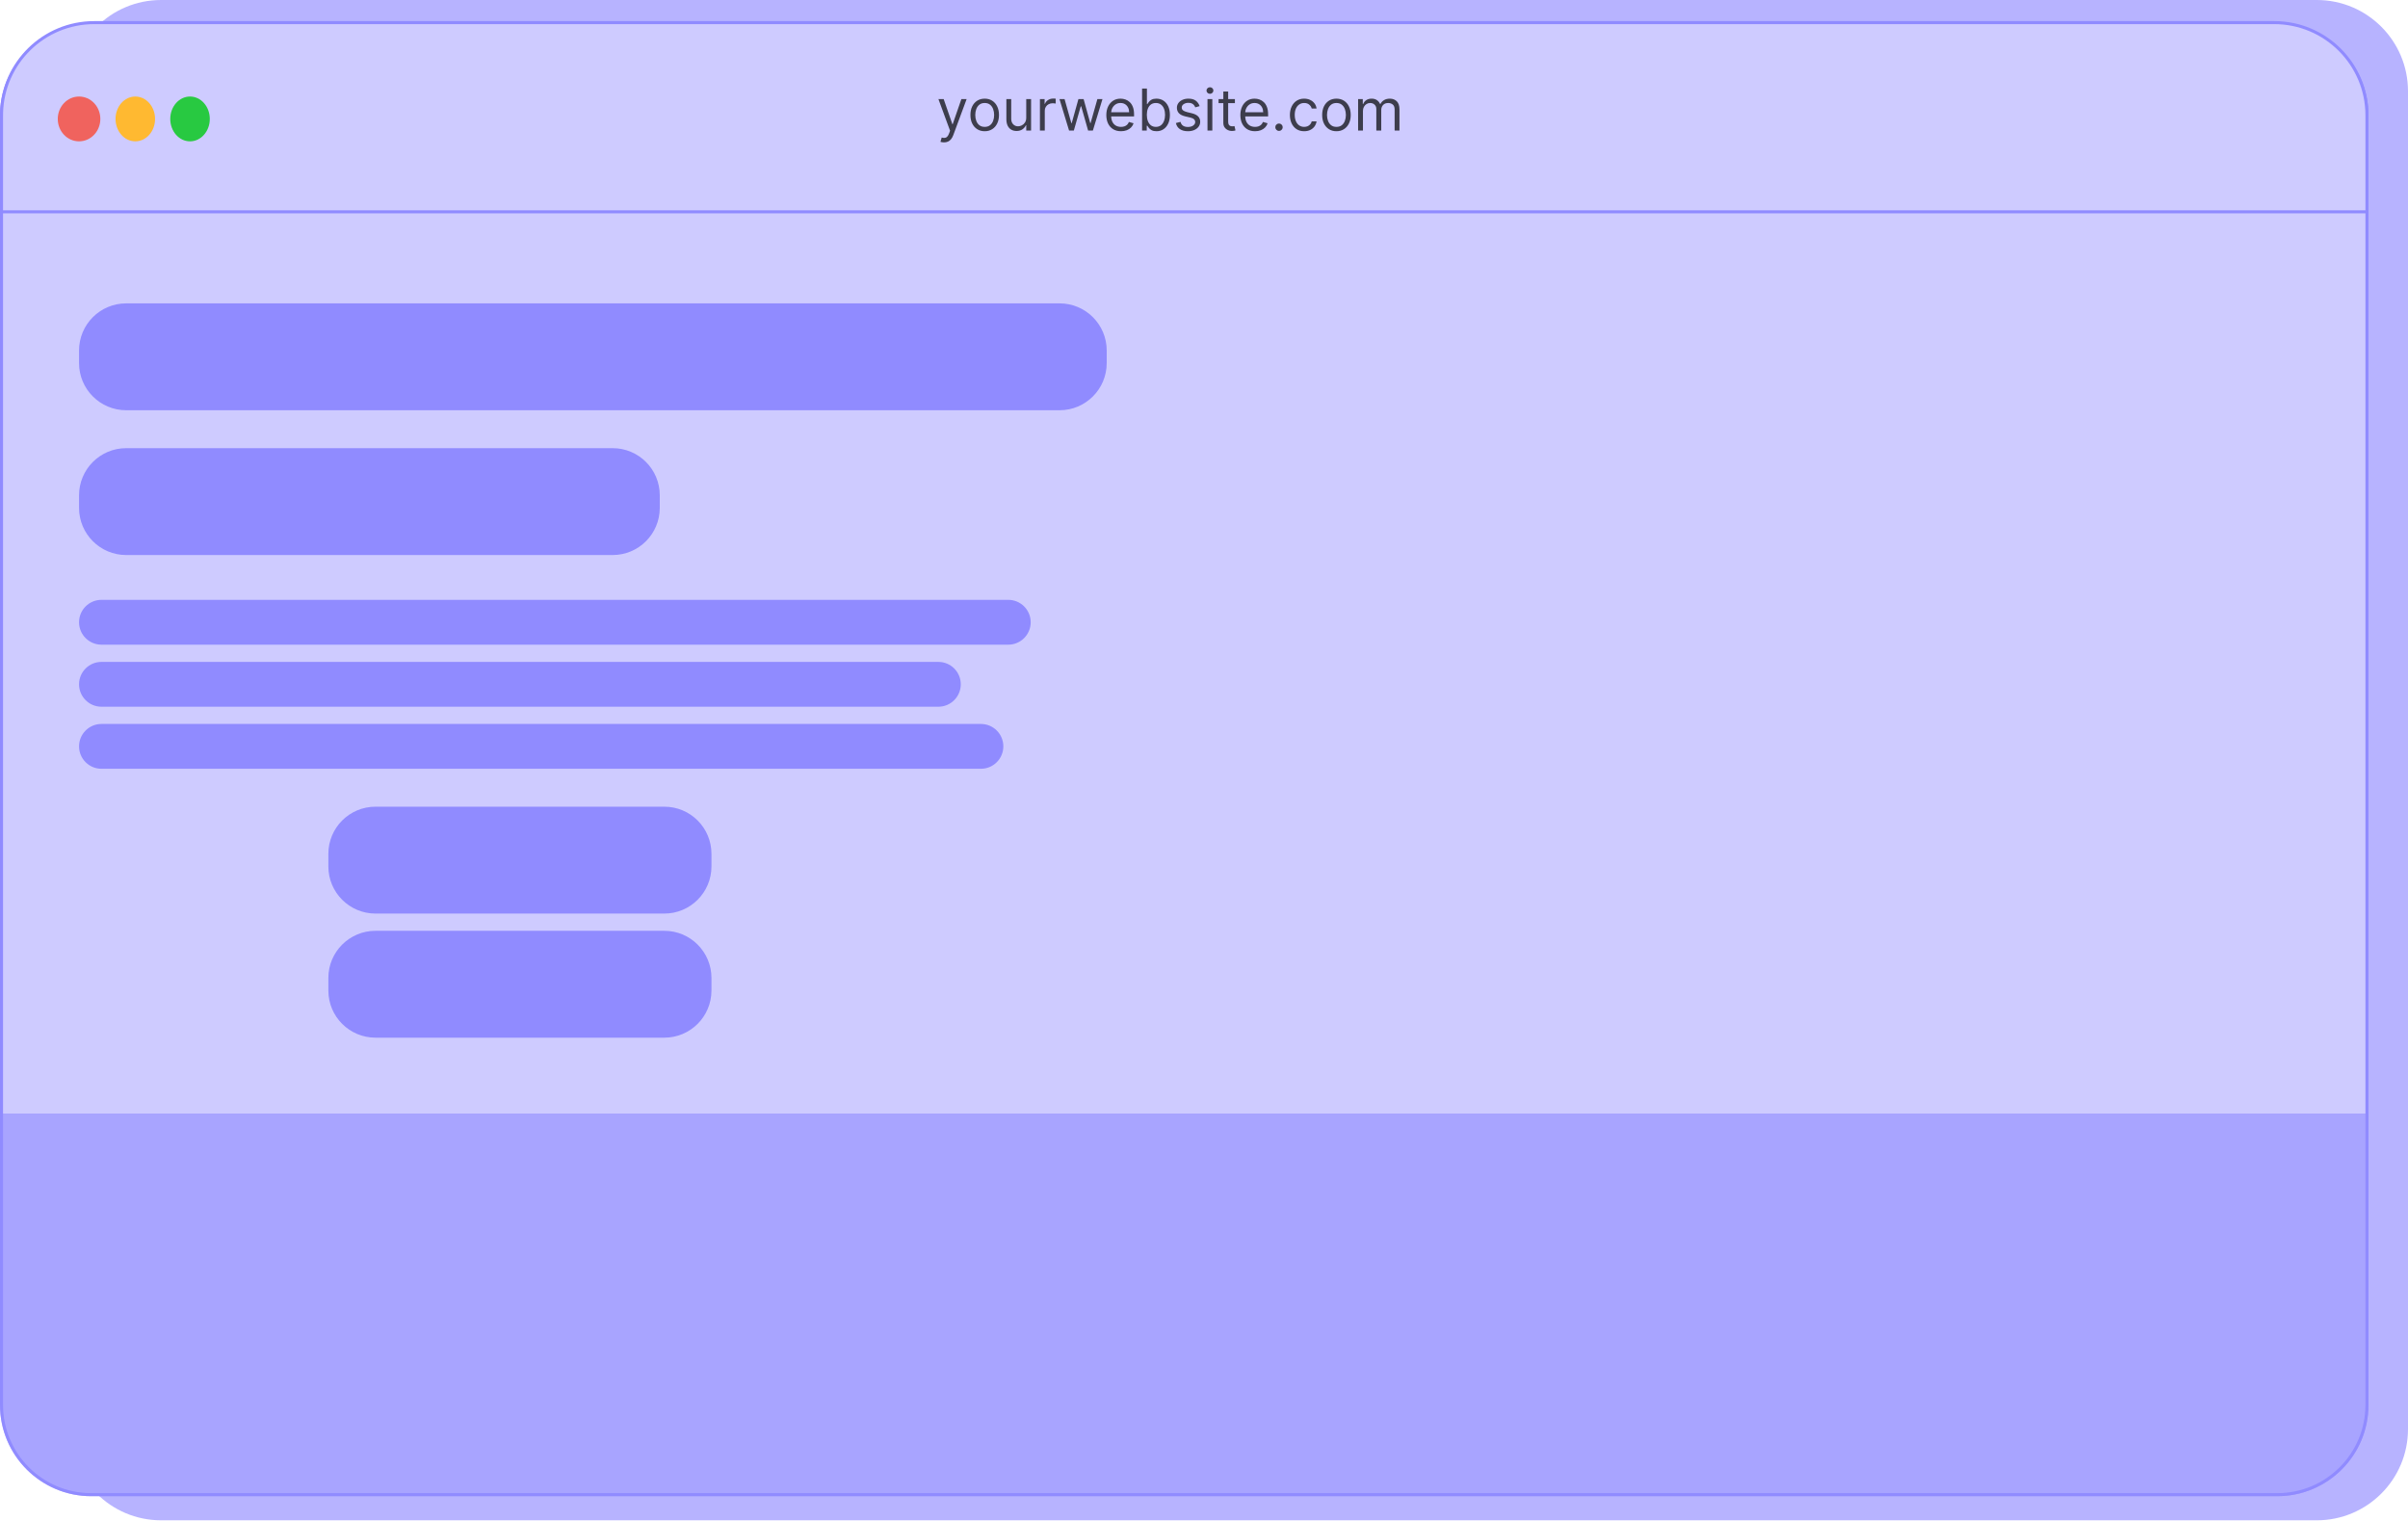
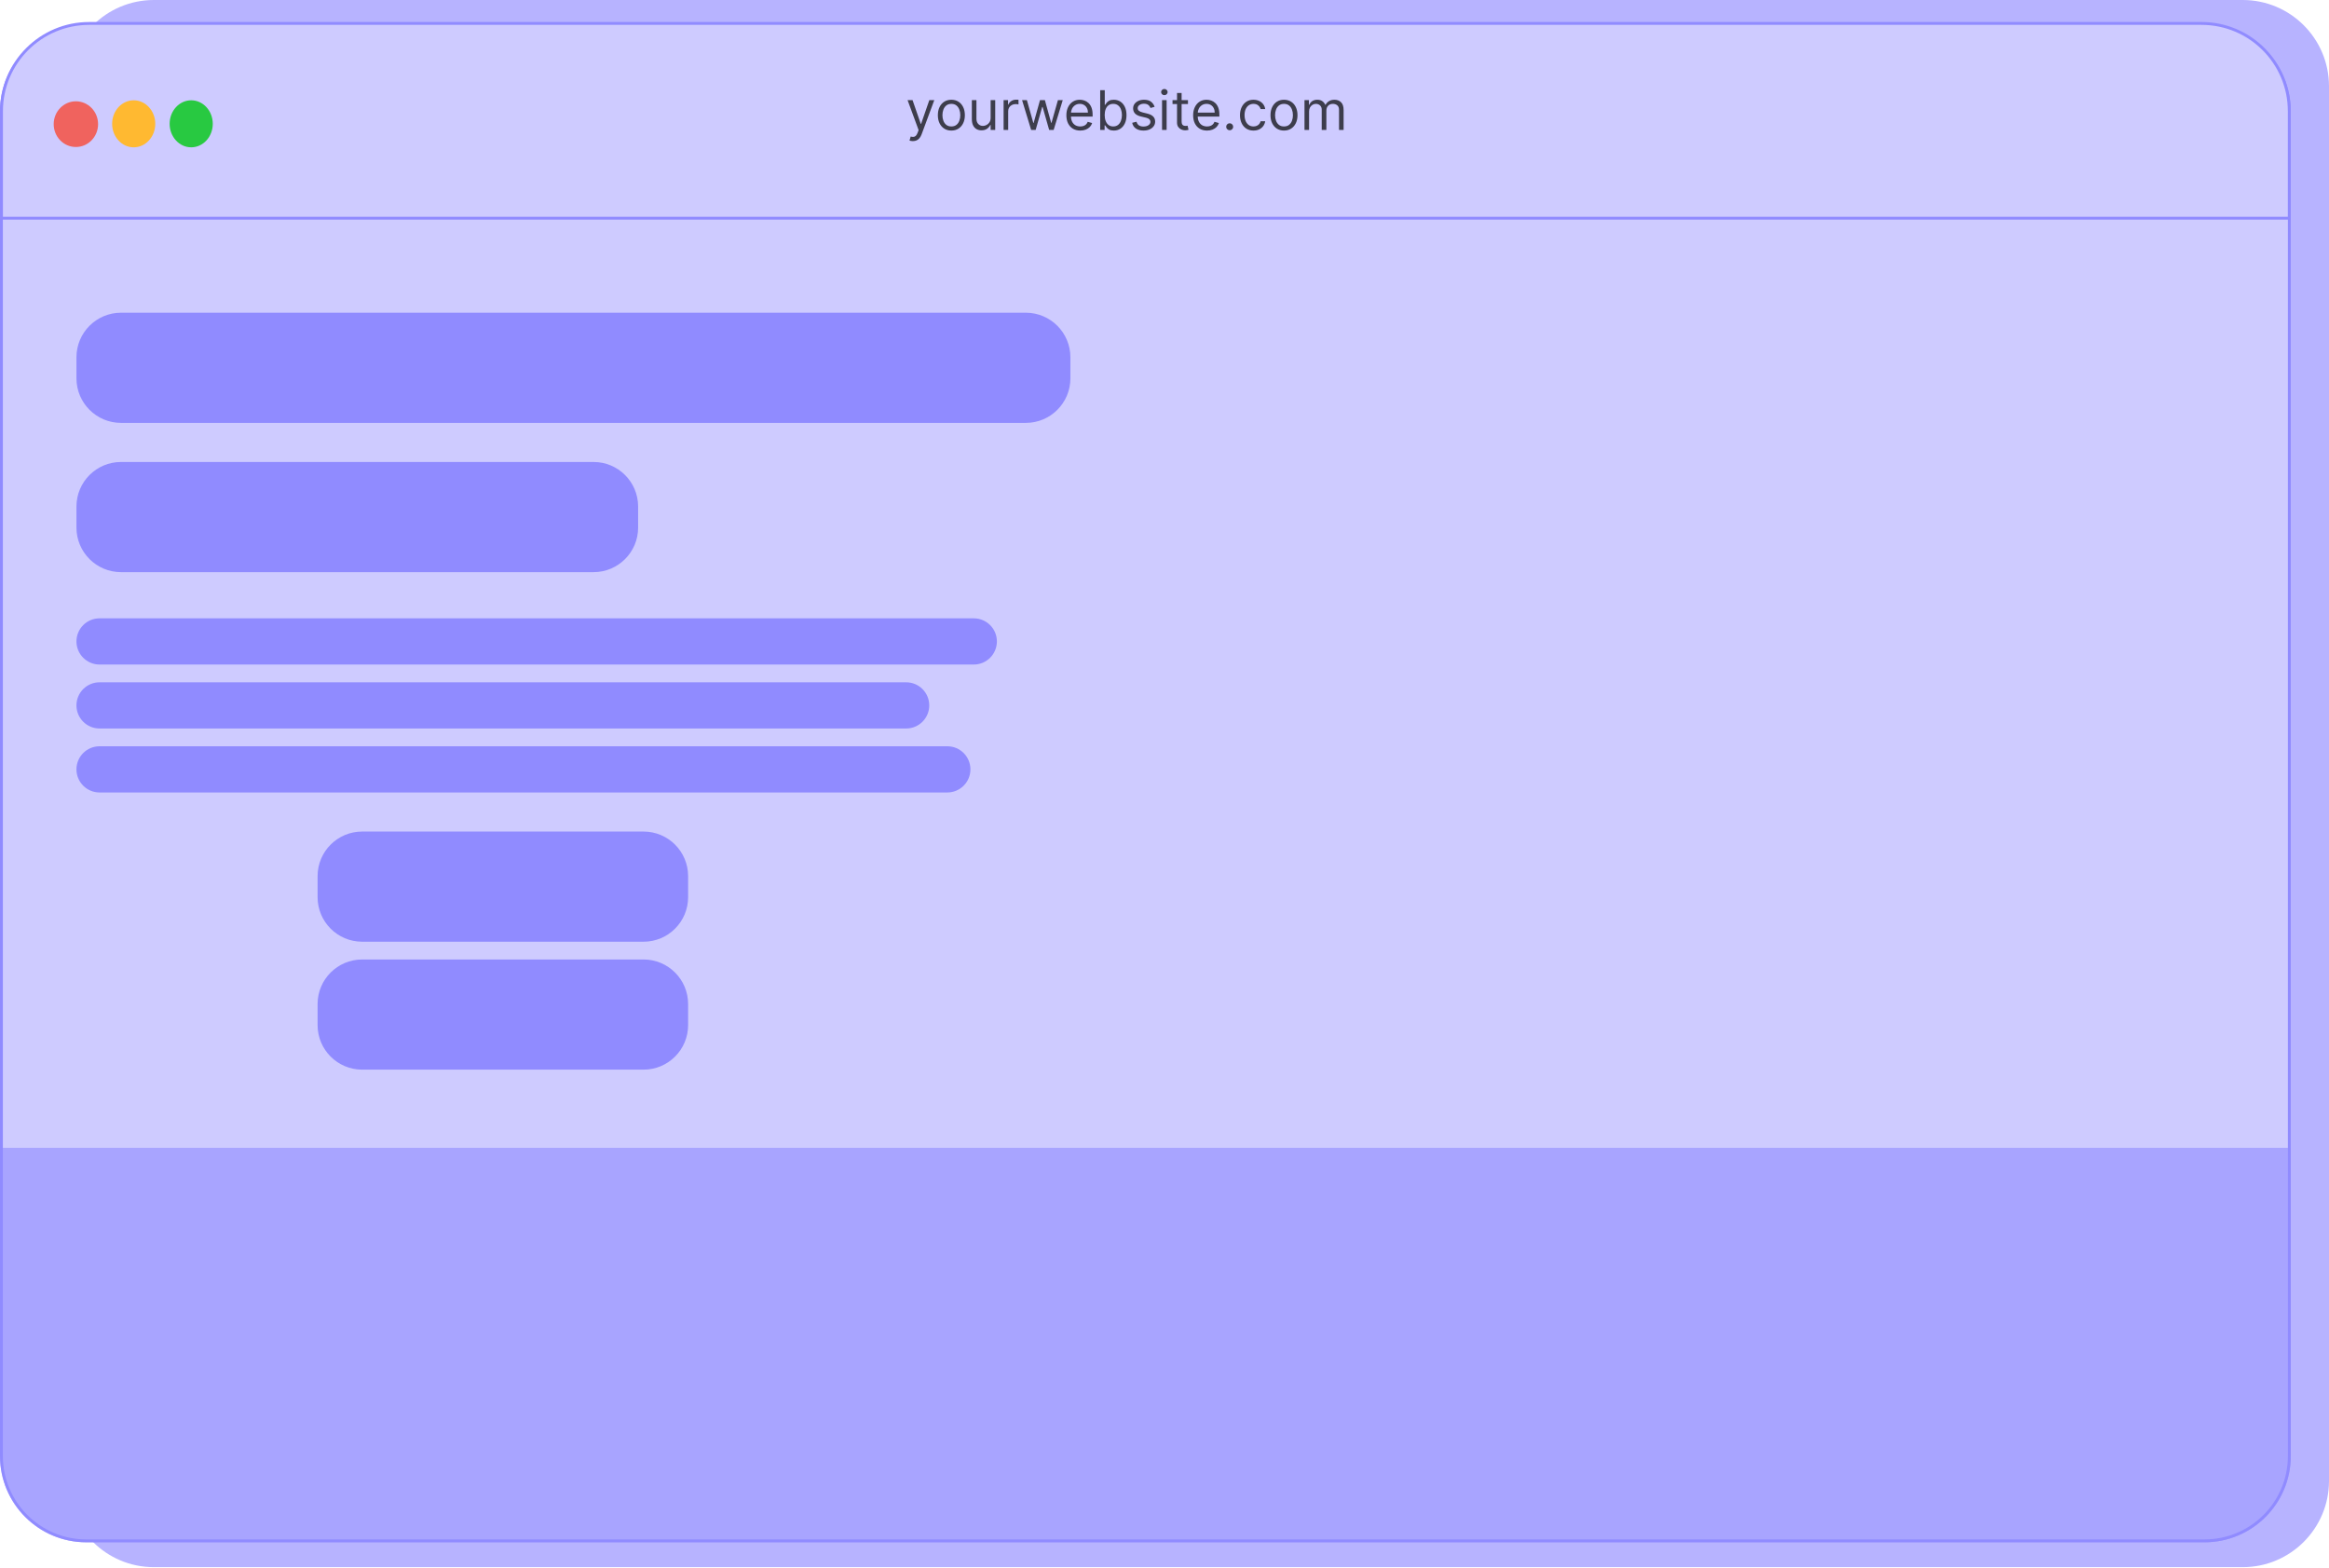
- <svg xmlns="http://www.w3.org/2000/svg" width="792" height="500" viewBox="0 0 792 500" fill="none">
-   <rect x="23" width="769" height="500" rx="30" fill="#B7B3FF" />
-   <rect x="0.5" y="8.436" width="778" height="483.127" rx="29.5" fill="#CECBFF" stroke="#908BFF" />
-   <path opacity="0.6" d="M0 366.213H779V462.064C779 478.632 765.569 492.064 749 492.064H30C13.431 492.064 0 478.632 0 462.064V366.213Z" fill="#908BFF" />
-   <path d="M748 7.436C764.845 7.436 778.5 21.092 778.5 37.937V69.661H0.5V37.937L0.51 37.149C0.927 20.669 14.418 7.436 31 7.436H748Z" fill="#CECBFF" stroke="#908BFF" />
-   <ellipse cx="26" cy="39.116" rx="7" ry="7.37" fill="#F0635E" />
-   <ellipse cx="44.5" cy="39.116" rx="6.5" ry="7.37" fill="#FFB931" />
-   <ellipse cx="62.5" cy="39.116" rx="6.5" ry="7.37" fill="#28C941" />
-   <path opacity="0.7" d="M310.483 46.83C310.213 46.83 309.972 46.807 309.761 46.762C309.55 46.722 309.403 46.681 309.322 46.641L309.727 45.237C310.114 45.336 310.456 45.372 310.753 45.345C311.05 45.318 311.313 45.186 311.542 44.947C311.776 44.713 311.99 44.333 312.183 43.807L312.48 42.997L308.648 32.58H310.375L313.236 40.838H313.344L316.205 32.58H317.932L313.533 44.455C313.335 44.99 313.09 45.433 312.797 45.784C312.505 46.139 312.165 46.402 311.778 46.573C311.396 46.744 310.964 46.83 310.483 46.83ZM323.873 43.159C322.937 43.159 322.116 42.937 321.41 42.491C320.708 42.046 320.16 41.423 319.764 40.622C319.372 39.822 319.177 38.886 319.177 37.816C319.177 36.736 319.372 35.794 319.764 34.988C320.16 34.183 320.708 33.558 321.41 33.113C322.116 32.667 322.937 32.445 323.873 32.445C324.808 32.445 325.627 32.667 326.329 33.113C327.035 33.558 327.584 34.183 327.975 34.988C328.371 35.794 328.569 36.736 328.569 37.816C328.569 38.886 328.371 39.822 327.975 40.622C327.584 41.423 327.035 42.046 326.329 42.491C325.627 42.937 324.808 43.159 323.873 43.159ZM323.873 41.729C324.583 41.729 325.168 41.547 325.627 41.182C326.086 40.818 326.425 40.339 326.646 39.745C326.866 39.151 326.976 38.508 326.976 37.816C326.976 37.123 326.866 36.477 326.646 35.879C326.425 35.281 326.086 34.797 325.627 34.428C325.168 34.059 324.583 33.875 323.873 33.875C323.162 33.875 322.577 34.059 322.118 34.428C321.66 34.797 321.32 35.281 321.1 35.879C320.879 36.477 320.769 37.123 320.769 37.816C320.769 38.508 320.879 39.151 321.1 39.745C321.32 40.339 321.66 40.818 322.118 41.182C322.577 41.547 323.162 41.729 323.873 41.729ZM337.531 38.706V32.58H339.123V42.943H337.531V41.189H337.423C337.18 41.715 336.802 42.163 336.289 42.532C335.776 42.896 335.129 43.078 334.346 43.078C333.698 43.078 333.122 42.937 332.619 42.653C332.115 42.365 331.719 41.934 331.431 41.358C331.143 40.778 330.999 40.047 330.999 39.165V32.58H332.592V39.057C332.592 39.813 332.803 40.415 333.226 40.865C333.653 41.315 334.198 41.54 334.859 41.54C335.255 41.54 335.657 41.439 336.066 41.236C336.48 41.034 336.827 40.724 337.106 40.305C337.389 39.887 337.531 39.354 337.531 38.706ZM342.039 42.943V32.58H343.578V34.145H343.686C343.875 33.632 344.217 33.216 344.711 32.897C345.206 32.577 345.764 32.418 346.385 32.418C346.502 32.418 346.648 32.42 346.823 32.425C346.999 32.429 347.131 32.436 347.221 32.445V34.064C347.167 34.05 347.044 34.03 346.85 34.003C346.661 33.972 346.461 33.956 346.25 33.956C345.746 33.956 345.296 34.062 344.9 34.273C344.509 34.48 344.199 34.768 343.969 35.137C343.744 35.501 343.632 35.917 343.632 36.385V42.943H342.039ZM351.624 42.943L348.466 32.58H350.139L352.379 40.514H352.487L354.7 32.58H356.401L358.587 40.487H358.695L360.935 32.58H362.608L359.45 42.943H357.885L355.618 34.982H355.456L353.189 42.943H351.624ZM368.706 43.159C367.707 43.159 366.846 42.939 366.122 42.498C365.402 42.053 364.847 41.432 364.455 40.636C364.068 39.835 363.875 38.904 363.875 37.842C363.875 36.781 364.068 35.845 364.455 35.036C364.847 34.221 365.391 33.587 366.088 33.133C366.79 32.674 367.608 32.445 368.544 32.445C369.084 32.445 369.617 32.535 370.143 32.715C370.669 32.895 371.148 33.187 371.58 33.592C372.012 33.992 372.356 34.523 372.612 35.184C372.869 35.845 372.997 36.659 372.997 37.627V38.301H365.008V36.925H371.378C371.378 36.34 371.261 35.818 371.027 35.359C370.797 34.901 370.469 34.539 370.042 34.273C369.619 34.008 369.12 33.875 368.544 33.875C367.91 33.875 367.361 34.032 366.898 34.347C366.439 34.658 366.086 35.063 365.838 35.562C365.591 36.061 365.467 36.596 365.467 37.168V38.085C365.467 38.868 365.602 39.532 365.872 40.076C366.146 40.615 366.527 41.027 367.012 41.31C367.498 41.589 368.063 41.729 368.706 41.729C369.124 41.729 369.502 41.67 369.839 41.553C370.181 41.432 370.476 41.252 370.723 41.014C370.971 40.771 371.162 40.469 371.297 40.109L372.835 40.541C372.673 41.063 372.401 41.522 372.019 41.918C371.636 42.309 371.164 42.615 370.602 42.835C370.04 43.051 369.408 43.159 368.706 43.159ZM375.635 42.943V29.125H377.228V34.226H377.362C377.479 34.046 377.641 33.817 377.848 33.538C378.06 33.254 378.361 33.002 378.752 32.782C379.148 32.557 379.684 32.445 380.358 32.445C381.231 32.445 382 32.663 382.666 33.099C383.331 33.535 383.851 34.154 384.224 34.955C384.598 35.755 384.784 36.7 384.784 37.788C384.784 38.886 384.598 39.837 384.224 40.642C383.851 41.443 383.334 42.064 382.672 42.505C382.011 42.941 381.249 43.159 380.385 43.159C379.719 43.159 379.186 43.049 378.786 42.829C378.386 42.604 378.078 42.349 377.862 42.066C377.646 41.778 377.479 41.54 377.362 41.351H377.174V42.943H375.635ZM377.201 37.761C377.201 38.544 377.315 39.235 377.545 39.833C377.774 40.427 378.109 40.892 378.55 41.23C378.991 41.562 379.531 41.729 380.169 41.729C380.835 41.729 381.391 41.553 381.836 41.203C382.286 40.847 382.623 40.37 382.848 39.772C383.077 39.169 383.192 38.499 383.192 37.761C383.192 37.033 383.08 36.376 382.855 35.791C382.634 35.202 382.299 34.736 381.849 34.395C381.404 34.048 380.844 33.875 380.169 33.875C379.522 33.875 378.977 34.039 378.536 34.368C378.096 34.691 377.763 35.146 377.538 35.731C377.313 36.311 377.201 36.988 377.201 37.761ZM394.561 34.901L393.131 35.306C393.041 35.067 392.908 34.836 392.733 34.611C392.562 34.381 392.328 34.192 392.031 34.044C391.734 33.895 391.354 33.821 390.891 33.821C390.256 33.821 389.728 33.967 389.305 34.26C388.887 34.548 388.677 34.914 388.677 35.359C388.677 35.755 388.821 36.068 389.109 36.297C389.397 36.527 389.847 36.718 390.459 36.871L391.997 37.249C392.924 37.474 393.614 37.818 394.068 38.281C394.523 38.74 394.75 39.331 394.75 40.056C394.75 40.649 394.579 41.18 394.237 41.648C393.9 42.116 393.427 42.484 392.82 42.754C392.213 43.024 391.507 43.159 390.702 43.159C389.645 43.159 388.77 42.93 388.077 42.471C387.384 42.012 386.946 41.342 386.761 40.46L388.273 40.083C388.417 40.64 388.689 41.059 389.089 41.337C389.494 41.616 390.022 41.756 390.675 41.756C391.417 41.756 392.006 41.598 392.442 41.283C392.883 40.964 393.104 40.582 393.104 40.136C393.104 39.777 392.978 39.475 392.726 39.232C392.474 38.985 392.087 38.8 391.565 38.679L389.838 38.274C388.889 38.049 388.192 37.701 387.746 37.228C387.306 36.752 387.085 36.156 387.085 35.441C387.085 34.856 387.249 34.338 387.578 33.889C387.911 33.439 388.363 33.086 388.934 32.829C389.51 32.573 390.162 32.445 390.891 32.445C391.916 32.445 392.721 32.67 393.306 33.119C393.895 33.569 394.314 34.163 394.561 34.901ZM397.147 42.943V32.58H398.739V42.943H397.147ZM397.956 30.852C397.646 30.852 397.378 30.747 397.154 30.535C396.933 30.324 396.823 30.07 396.823 29.773C396.823 29.476 396.933 29.222 397.154 29.01C397.378 28.799 397.646 28.693 397.956 28.693C398.267 28.693 398.532 28.799 398.753 29.01C398.978 29.222 399.09 29.476 399.09 29.773C399.09 30.07 398.978 30.324 398.753 30.535C398.532 30.747 398.267 30.852 397.956 30.852ZM406.163 32.58V33.929H400.792V32.58H406.163ZM402.357 30.097H403.95V39.974C403.95 40.424 404.015 40.762 404.145 40.987C404.28 41.207 404.451 41.355 404.658 41.432C404.87 41.504 405.092 41.54 405.326 41.54C405.502 41.54 405.645 41.531 405.758 41.513C405.87 41.49 405.96 41.472 406.028 41.459L406.352 42.889C406.244 42.93 406.093 42.97 405.9 43.011C405.706 43.056 405.461 43.078 405.164 43.078C404.714 43.078 404.274 42.981 403.842 42.788C403.414 42.595 403.059 42.3 402.776 41.904C402.497 41.508 402.357 41.009 402.357 40.406V30.097ZM412.792 43.159C411.793 43.159 410.932 42.939 410.208 42.498C409.488 42.053 408.932 41.432 408.541 40.636C408.154 39.835 407.961 38.904 407.961 37.842C407.961 36.781 408.154 35.845 408.541 35.036C408.932 34.221 409.477 33.587 410.174 33.133C410.876 32.674 411.694 32.445 412.63 32.445C413.17 32.445 413.703 32.535 414.229 32.715C414.755 32.895 415.234 33.187 415.666 33.592C416.098 33.992 416.442 34.523 416.698 35.184C416.955 35.845 417.083 36.659 417.083 37.627V38.301H409.094V36.925H415.464C415.464 36.34 415.347 35.818 415.113 35.359C414.883 34.901 414.555 34.539 414.128 34.273C413.705 34.008 413.206 33.875 412.63 33.875C411.996 33.875 411.447 34.032 410.984 34.347C410.525 34.658 410.172 35.063 409.924 35.562C409.677 36.061 409.553 36.596 409.553 37.168V38.085C409.553 38.868 409.688 39.532 409.958 40.076C410.232 40.615 410.612 41.027 411.098 41.31C411.584 41.589 412.149 41.729 412.792 41.729C413.21 41.729 413.588 41.67 413.925 41.553C414.267 41.432 414.562 41.252 414.809 41.014C415.057 40.771 415.248 40.469 415.383 40.109L416.921 40.541C416.759 41.063 416.487 41.522 416.105 41.918C415.722 42.309 415.25 42.615 414.688 42.835C414.126 43.051 413.494 43.159 412.792 43.159ZM420.666 43.051C420.333 43.051 420.047 42.932 419.809 42.694C419.57 42.455 419.451 42.17 419.451 41.837C419.451 41.504 419.57 41.218 419.809 40.98C420.047 40.742 420.333 40.622 420.666 40.622C420.999 40.622 421.284 40.742 421.523 40.98C421.761 41.218 421.88 41.504 421.88 41.837C421.88 42.057 421.824 42.26 421.712 42.444C421.604 42.628 421.457 42.777 421.273 42.889C421.093 42.997 420.891 43.051 420.666 43.051ZM428.948 43.159C427.976 43.159 427.14 42.93 426.438 42.471C425.736 42.012 425.196 41.38 424.819 40.575C424.441 39.77 424.252 38.85 424.252 37.816C424.252 36.763 424.445 35.834 424.832 35.029C425.223 34.219 425.768 33.587 426.465 33.133C427.167 32.674 427.985 32.445 428.921 32.445C429.65 32.445 430.306 32.58 430.891 32.849C431.476 33.119 431.955 33.497 432.328 33.983C432.702 34.469 432.933 35.036 433.023 35.683H431.431C431.309 35.211 431.04 34.793 430.621 34.428C430.207 34.059 429.65 33.875 428.948 33.875C428.327 33.875 427.783 34.037 427.315 34.361C426.852 34.68 426.49 35.132 426.229 35.717C425.972 36.297 425.844 36.979 425.844 37.761C425.844 38.562 425.97 39.259 426.222 39.853C426.478 40.447 426.838 40.908 427.302 41.236C427.769 41.565 428.318 41.729 428.948 41.729C429.362 41.729 429.737 41.657 430.075 41.513C430.412 41.369 430.698 41.162 430.932 40.892C431.165 40.622 431.332 40.298 431.431 39.921H433.023C432.933 40.532 432.711 41.083 432.355 41.574C432.004 42.059 431.539 42.446 430.959 42.734C430.383 43.017 429.713 43.159 428.948 43.159ZM439.561 43.159C438.626 43.159 437.805 42.937 437.098 42.491C436.397 42.046 435.848 41.423 435.452 40.622C435.061 39.822 434.865 38.886 434.865 37.816C434.865 36.736 435.061 35.794 435.452 34.988C435.848 34.183 436.397 33.558 437.098 33.113C437.805 32.667 438.626 32.445 439.561 32.445C440.497 32.445 441.315 32.667 442.017 33.113C442.723 33.558 443.272 34.183 443.663 34.988C444.059 35.794 444.257 36.736 444.257 37.816C444.257 38.886 444.059 39.822 443.663 40.622C443.272 41.423 442.723 42.046 442.017 42.491C441.315 42.937 440.497 43.159 439.561 43.159ZM439.561 41.729C440.272 41.729 440.857 41.547 441.315 41.182C441.774 40.818 442.114 40.339 442.334 39.745C442.555 39.151 442.665 38.508 442.665 37.816C442.665 37.123 442.555 36.477 442.334 35.879C442.114 35.281 441.774 34.797 441.315 34.428C440.857 34.059 440.272 33.875 439.561 33.875C438.85 33.875 438.266 34.059 437.807 34.428C437.348 34.797 437.008 35.281 436.788 35.879C436.568 36.477 436.457 37.123 436.457 37.816C436.457 38.508 436.568 39.151 436.788 39.745C437.008 40.339 437.348 40.818 437.807 41.182C438.266 41.547 438.85 41.729 439.561 41.729ZM446.688 42.943V32.58H448.226V34.199H448.361C448.577 33.646 448.926 33.216 449.407 32.91C449.888 32.6 450.466 32.445 451.141 32.445C451.825 32.445 452.394 32.6 452.848 32.91C453.307 33.216 453.664 33.646 453.921 34.199H454.029C454.294 33.664 454.692 33.239 455.223 32.924C455.754 32.604 456.39 32.445 457.132 32.445C458.059 32.445 458.817 32.735 459.406 33.315C459.996 33.891 460.29 34.788 460.29 36.007V42.943H458.698V36.007C458.698 35.242 458.489 34.696 458.07 34.368C457.652 34.039 457.159 33.875 456.593 33.875C455.864 33.875 455.299 34.096 454.899 34.536C454.499 34.973 454.299 35.526 454.299 36.196V42.943H452.679V35.845C452.679 35.256 452.488 34.782 452.106 34.422C451.723 34.057 451.231 33.875 450.628 33.875C450.214 33.875 449.828 33.985 449.468 34.206C449.112 34.426 448.824 34.732 448.604 35.123C448.388 35.51 448.28 35.958 448.28 36.466V42.943H446.688Z" fill="black" />
-   <rect x="26" y="99.773" width="338" height="35.147" rx="15.5" fill="#908BFF" />
-   <rect x="26" y="147.392" width="191" height="35.147" rx="15.5" fill="#908BFF" />
-   <rect x="108" y="265.306" width="126" height="35.147" rx="15.5" fill="#908BFF" />
-   <rect x="108" y="306.122" width="126" height="35.147" rx="15.5" fill="#908BFF" />
-   <rect x="26" y="197.279" width="313" height="14.739" rx="7.37" fill="#908BFF" />
-   <rect x="26" y="217.687" width="290" height="14.739" rx="7.37" fill="#908BFF" />
-   <rect x="26" y="238.095" width="304" height="14.739" rx="7.37" fill="#908BFF" />
+ <svg xmlns="http://www.w3.org/2000/svg" width="810" height="545" viewBox="0 0 810 545" fill="none">
+   <rect x="23.523" width="786.477" height="545" rx="30" fill="#B7B3FF" />
+   <rect x="0.5" y="9.151" width="795.705" height="526.698" rx="29.5" fill="#CECBFF" stroke="#908BFF" />
+   <path opacity="0.6" d="M0 399.172H796.705V506.349C796.705 522.918 783.273 536.349 766.705 536.349H30C13.431 536.349 0 522.918 0 506.349V399.172Z" fill="#908BFF" />
+   <path d="M765.682 8.151C782.526 8.151 796.182 21.806 796.182 38.651V75.885H0.522V38.651C0.522 21.806 14.178 8.151 31.023 8.151H765.682Z" fill="#CECBFF" stroke="#908BFF" />
+   <ellipse cx="26.393" cy="43.175" rx="7.718" ry="7.945" fill="#F0635E" />
+   <ellipse cx="46.5" cy="43.055" rx="7.5" ry="8.175" fill="#FFB931" />
+   <ellipse cx="66.5" cy="43.055" rx="7.5" ry="8.175" fill="#28C941" />
+   <path opacity="0.7" d="M317.483 49.075C317.213 49.075 316.972 49.052 316.761 49.007C316.55 48.967 316.403 48.926 316.322 48.886L316.727 47.482C317.114 47.581 317.456 47.617 317.753 47.59C318.05 47.563 318.313 47.431 318.542 47.192C318.776 46.958 318.99 46.578 319.183 46.052L319.48 45.242L315.648 34.825H317.375L320.236 43.083H320.344L323.205 34.825H324.932L320.533 46.7C320.335 47.235 320.09 47.678 319.797 48.029C319.505 48.384 319.165 48.647 318.778 48.818C318.396 48.989 317.964 49.075 317.483 49.075ZM330.873 45.404C329.937 45.404 329.116 45.181 328.41 44.736C327.708 44.291 327.16 43.668 326.764 42.867C326.372 42.066 326.177 41.131 326.177 40.06C326.177 38.981 326.372 38.038 326.764 37.233C327.16 36.428 327.708 35.803 328.41 35.358C329.116 34.912 329.937 34.69 330.873 34.69C331.808 34.69 332.627 34.912 333.329 35.358C334.035 35.803 334.584 36.428 334.975 37.233C335.371 38.038 335.569 38.981 335.569 40.06C335.569 41.131 335.371 42.066 334.975 42.867C334.584 43.668 334.035 44.291 333.329 44.736C332.627 45.181 331.808 45.404 330.873 45.404ZM330.873 43.974C331.583 43.974 332.168 43.791 332.627 43.427C333.086 43.063 333.425 42.584 333.646 41.99C333.866 41.396 333.976 40.753 333.976 40.06C333.976 39.368 333.866 38.722 333.646 38.124C333.425 37.526 333.086 37.042 332.627 36.673C332.168 36.304 331.583 36.12 330.873 36.12C330.162 36.12 329.577 36.304 329.118 36.673C328.66 37.042 328.32 37.526 328.1 38.124C327.879 38.722 327.769 39.368 327.769 40.06C327.769 40.753 327.879 41.396 328.1 41.99C328.32 42.584 328.66 43.063 329.118 43.427C329.577 43.791 330.162 43.974 330.873 43.974ZM344.531 40.951V34.825H346.123V45.188H344.531V43.434H344.423C344.18 43.96 343.802 44.408 343.289 44.777C342.776 45.141 342.129 45.323 341.346 45.323C340.698 45.323 340.122 45.181 339.619 44.898C339.115 44.61 338.719 44.178 338.431 43.603C338.143 43.022 337.999 42.291 337.999 41.41V34.825H339.592V41.302C339.592 42.057 339.803 42.66 340.226 43.11C340.653 43.56 341.198 43.785 341.859 43.785C342.255 43.785 342.657 43.684 343.066 43.481C343.48 43.279 343.827 42.968 344.106 42.55C344.389 42.132 344.531 41.599 344.531 40.951ZM349.039 45.188V34.825H350.578V36.39H350.686C350.875 35.877 351.217 35.461 351.711 35.142C352.206 34.822 352.764 34.663 353.385 34.663C353.502 34.663 353.648 34.665 353.823 34.669C353.999 34.674 354.131 34.681 354.221 34.69V36.309C354.167 36.295 354.044 36.275 353.85 36.248C353.661 36.217 353.461 36.201 353.25 36.201C352.746 36.201 352.296 36.307 351.9 36.518C351.509 36.725 351.199 37.013 350.969 37.382C350.744 37.746 350.632 38.162 350.632 38.63V45.188H349.039ZM358.624 45.188L355.466 34.825H357.139L359.379 42.759H359.487L361.7 34.825H363.401L365.587 42.732H365.695L367.935 34.825H369.608L366.45 45.188H364.885L362.618 37.227H362.456L360.189 45.188H358.624ZM375.706 45.404C374.707 45.404 373.846 45.184 373.122 44.743C372.402 44.298 371.847 43.677 371.455 42.881C371.068 42.08 370.875 41.149 370.875 40.087C370.875 39.026 371.068 38.09 371.455 37.281C371.847 36.466 372.391 35.832 373.088 35.378C373.79 34.919 374.608 34.69 375.544 34.69C376.084 34.69 376.617 34.78 377.143 34.959C377.669 35.139 378.148 35.432 378.58 35.837C379.012 36.237 379.356 36.768 379.612 37.429C379.869 38.09 379.997 38.904 379.997 39.871V40.546H372.008V39.17H378.378C378.378 38.585 378.261 38.063 378.027 37.604C377.797 37.146 377.469 36.783 377.042 36.518C376.619 36.253 376.12 36.12 375.544 36.12C374.91 36.12 374.361 36.278 373.898 36.592C373.439 36.903 373.086 37.307 372.838 37.807C372.591 38.306 372.467 38.841 372.467 39.413V40.33C372.467 41.113 372.602 41.776 372.872 42.321C373.146 42.86 373.527 43.272 374.012 43.555C374.498 43.834 375.063 43.974 375.706 43.974C376.124 43.974 376.502 43.915 376.839 43.798C377.181 43.677 377.476 43.497 377.723 43.258C377.971 43.016 378.162 42.714 378.297 42.354L379.835 42.786C379.673 43.308 379.401 43.767 379.019 44.163C378.636 44.554 378.164 44.86 377.602 45.08C377.04 45.296 376.408 45.404 375.706 45.404ZM382.635 45.188V31.37H384.228V36.471H384.362C384.479 36.291 384.641 36.062 384.848 35.783C385.06 35.499 385.361 35.247 385.752 35.027C386.148 34.802 386.684 34.69 387.358 34.69C388.231 34.69 389 34.908 389.666 35.344C390.331 35.78 390.851 36.399 391.224 37.2C391.598 38 391.784 38.945 391.784 40.033C391.784 41.131 391.598 42.082 391.224 42.887C390.851 43.688 390.334 44.309 389.672 44.75C389.011 45.186 388.249 45.404 387.385 45.404C386.719 45.404 386.186 45.294 385.786 45.074C385.386 44.849 385.078 44.594 384.862 44.311C384.646 44.023 384.479 43.785 384.362 43.596H384.174V45.188H382.635ZM384.201 40.006C384.201 40.789 384.315 41.48 384.545 42.078C384.774 42.672 385.109 43.137 385.55 43.474C385.991 43.807 386.531 43.974 387.169 43.974C387.835 43.974 388.391 43.798 388.836 43.447C389.286 43.092 389.623 42.615 389.848 42.017C390.077 41.414 390.192 40.744 390.192 40.006C390.192 39.278 390.08 38.621 389.855 38.036C389.634 37.447 389.299 36.981 388.849 36.64C388.404 36.293 387.844 36.12 387.169 36.12C386.522 36.12 385.977 36.284 385.536 36.613C385.096 36.936 384.763 37.391 384.538 37.975C384.313 38.556 384.201 39.233 384.201 40.006ZM401.561 37.146L400.131 37.55C400.041 37.312 399.908 37.08 399.733 36.855C399.562 36.626 399.328 36.437 399.031 36.289C398.734 36.14 398.354 36.066 397.891 36.066C397.256 36.066 396.728 36.212 396.305 36.505C395.887 36.792 395.677 37.159 395.677 37.604C395.677 38 395.821 38.313 396.109 38.542C396.397 38.772 396.847 38.963 397.459 39.116L398.997 39.494C399.924 39.718 400.614 40.063 401.068 40.526C401.523 40.985 401.75 41.576 401.75 42.3C401.75 42.894 401.579 43.425 401.237 43.893C400.9 44.361 400.427 44.729 399.82 44.999C399.213 45.269 398.507 45.404 397.702 45.404C396.645 45.404 395.77 45.175 395.077 44.716C394.384 44.257 393.946 43.587 393.761 42.705L395.273 42.327C395.417 42.885 395.689 43.303 396.089 43.582C396.494 43.861 397.022 44.001 397.675 44.001C398.417 44.001 399.006 43.843 399.442 43.528C399.883 43.209 400.104 42.827 400.104 42.381C400.104 42.022 399.978 41.72 399.726 41.477C399.474 41.23 399.087 41.045 398.565 40.924L396.838 40.519C395.889 40.294 395.192 39.946 394.746 39.473C394.306 38.997 394.085 38.401 394.085 37.685C394.085 37.101 394.249 36.583 394.578 36.133C394.911 35.684 395.363 35.331 395.934 35.074C396.51 34.818 397.162 34.69 397.891 34.69C398.916 34.69 399.721 34.914 400.306 35.364C400.895 35.814 401.314 36.408 401.561 37.146ZM404.147 45.188V34.825H405.739V45.188H404.147ZM404.956 33.097C404.646 33.097 404.378 32.992 404.154 32.78C403.933 32.569 403.823 32.315 403.823 32.018C403.823 31.721 403.933 31.467 404.154 31.255C404.378 31.044 404.646 30.938 404.956 30.938C405.267 30.938 405.532 31.044 405.753 31.255C405.978 31.467 406.09 31.721 406.09 32.018C406.09 32.315 405.978 32.569 405.753 32.78C405.532 32.992 405.267 33.097 404.956 33.097ZM413.163 34.825V36.174H407.792V34.825H413.163ZM409.357 32.342H410.95V42.219C410.95 42.669 411.015 43.007 411.145 43.231C411.28 43.452 411.451 43.6 411.658 43.677C411.87 43.749 412.092 43.785 412.326 43.785C412.502 43.785 412.645 43.776 412.758 43.758C412.87 43.735 412.96 43.717 413.028 43.704L413.352 45.134C413.244 45.175 413.093 45.215 412.9 45.256C412.706 45.301 412.461 45.323 412.164 45.323C411.714 45.323 411.274 45.226 410.842 45.033C410.414 44.84 410.059 44.545 409.776 44.149C409.497 43.753 409.357 43.254 409.357 42.651V32.342ZM419.792 45.404C418.793 45.404 417.932 45.184 417.208 44.743C416.488 44.298 415.932 43.677 415.541 42.881C415.154 42.08 414.961 41.149 414.961 40.087C414.961 39.026 415.154 38.09 415.541 37.281C415.932 36.466 416.477 35.832 417.174 35.378C417.876 34.919 418.694 34.69 419.63 34.69C420.17 34.69 420.703 34.78 421.229 34.959C421.755 35.139 422.234 35.432 422.666 35.837C423.098 36.237 423.442 36.768 423.698 37.429C423.955 38.09 424.083 38.904 424.083 39.871V40.546H416.094V39.17H422.464C422.464 38.585 422.347 38.063 422.113 37.604C421.883 37.146 421.555 36.783 421.128 36.518C420.705 36.253 420.206 36.12 419.63 36.12C418.996 36.12 418.447 36.278 417.984 36.592C417.525 36.903 417.172 37.307 416.924 37.807C416.677 38.306 416.553 38.841 416.553 39.413V40.33C416.553 41.113 416.688 41.776 416.958 42.321C417.232 42.86 417.612 43.272 418.098 43.555C418.584 43.834 419.149 43.974 419.792 43.974C420.21 43.974 420.588 43.915 420.925 43.798C421.267 43.677 421.562 43.497 421.809 43.258C422.057 43.016 422.248 42.714 422.383 42.354L423.921 42.786C423.759 43.308 423.487 43.767 423.105 44.163C422.722 44.554 422.25 44.86 421.688 45.08C421.126 45.296 420.494 45.404 419.792 45.404ZM427.666 45.296C427.333 45.296 427.047 45.177 426.809 44.939C426.57 44.7 426.451 44.414 426.451 44.082C426.451 43.749 426.57 43.463 426.809 43.225C427.047 42.986 427.333 42.867 427.666 42.867C427.999 42.867 428.284 42.986 428.523 43.225C428.761 43.463 428.88 43.749 428.88 44.082C428.88 44.302 428.824 44.505 428.712 44.689C428.604 44.873 428.457 45.022 428.273 45.134C428.093 45.242 427.891 45.296 427.666 45.296ZM435.948 45.404C434.976 45.404 434.14 45.175 433.438 44.716C432.736 44.257 432.196 43.625 431.819 42.82C431.441 42.015 431.252 41.095 431.252 40.06C431.252 39.008 431.445 38.079 431.832 37.274C432.223 36.464 432.768 35.832 433.465 35.378C434.167 34.919 434.985 34.69 435.921 34.69C436.65 34.69 437.306 34.825 437.891 35.094C438.476 35.364 438.955 35.742 439.328 36.228C439.702 36.714 439.933 37.281 440.023 37.928H438.431C438.309 37.456 438.04 37.038 437.621 36.673C437.207 36.304 436.65 36.12 435.948 36.12C435.327 36.12 434.783 36.282 434.315 36.606C433.852 36.925 433.49 37.377 433.229 37.962C432.972 38.542 432.844 39.224 432.844 40.006C432.844 40.807 432.97 41.504 433.222 42.098C433.478 42.692 433.838 43.153 434.302 43.481C434.769 43.809 435.318 43.974 435.948 43.974C436.362 43.974 436.737 43.902 437.075 43.758C437.412 43.614 437.698 43.407 437.932 43.137C438.165 42.867 438.332 42.543 438.431 42.166H440.023C439.933 42.777 439.711 43.328 439.355 43.819C439.004 44.304 438.539 44.691 437.959 44.979C437.383 45.262 436.713 45.404 435.948 45.404ZM446.561 45.404C445.626 45.404 444.805 45.181 444.098 44.736C443.397 44.291 442.848 43.668 442.452 42.867C442.061 42.066 441.865 41.131 441.865 40.06C441.865 38.981 442.061 38.038 442.452 37.233C442.848 36.428 443.397 35.803 444.098 35.358C444.805 34.912 445.626 34.69 446.561 34.69C447.497 34.69 448.315 34.912 449.017 35.358C449.723 35.803 450.272 36.428 450.663 37.233C451.059 38.038 451.257 38.981 451.257 40.06C451.257 41.131 451.059 42.066 450.663 42.867C450.272 43.668 449.723 44.291 449.017 44.736C448.315 45.181 447.497 45.404 446.561 45.404ZM446.561 43.974C447.272 43.974 447.857 43.791 448.315 43.427C448.774 43.063 449.114 42.584 449.334 41.99C449.555 41.396 449.665 40.753 449.665 40.06C449.665 39.368 449.555 38.722 449.334 38.124C449.114 37.526 448.774 37.042 448.315 36.673C447.857 36.304 447.272 36.12 446.561 36.12C445.85 36.12 445.266 36.304 444.807 36.673C444.348 37.042 444.008 37.526 443.788 38.124C443.568 38.722 443.457 39.368 443.457 40.06C443.457 40.753 443.568 41.396 443.788 41.99C444.008 42.584 444.348 43.063 444.807 43.427C445.266 43.791 445.85 43.974 446.561 43.974ZM453.688 45.188V34.825H455.226V36.444H455.361C455.577 35.891 455.926 35.461 456.407 35.155C456.888 34.845 457.466 34.69 458.141 34.69C458.825 34.69 459.394 34.845 459.848 35.155C460.307 35.461 460.664 35.891 460.921 36.444H461.029C461.294 35.909 461.692 35.483 462.223 35.169C462.754 34.849 463.39 34.69 464.132 34.69C465.059 34.69 465.817 34.98 466.406 35.56C466.996 36.136 467.29 37.033 467.29 38.252V45.188H465.698V38.252C465.698 37.487 465.489 36.941 465.07 36.613C464.652 36.284 464.159 36.12 463.593 36.12C462.864 36.12 462.299 36.34 461.899 36.781C461.499 37.218 461.299 37.771 461.299 38.441V45.188H459.679V38.09C459.679 37.501 459.488 37.026 459.106 36.666C458.723 36.302 458.231 36.12 457.628 36.12C457.214 36.12 456.828 36.23 456.468 36.451C456.112 36.671 455.824 36.977 455.604 37.368C455.388 37.755 455.28 38.203 455.28 38.711V45.188H453.688Z" fill="black" />
+   <rect x="26.591" y="108.753" width="345.682" height="38.311" rx="15.5" fill="#908BFF" />
+   <rect x="26.591" y="160.658" width="195.341" height="38.311" rx="15.5" fill="#908BFF" />
+   <rect x="110.454" y="289.184" width="128.864" height="38.311" rx="15.5" fill="#908BFF" />
+   <rect x="110.454" y="333.673" width="128.864" height="38.311" rx="15.5" fill="#908BFF" />
+   <rect x="26.591" y="215.034" width="320.114" height="16.066" rx="8.033" fill="#908BFF" />
+   <rect x="26.591" y="237.279" width="296.591" height="16.066" rx="8.033" fill="#908BFF" />
+   <rect x="26.591" y="259.524" width="310.909" height="16.066" rx="8.033" fill="#908BFF" />
</svg>
